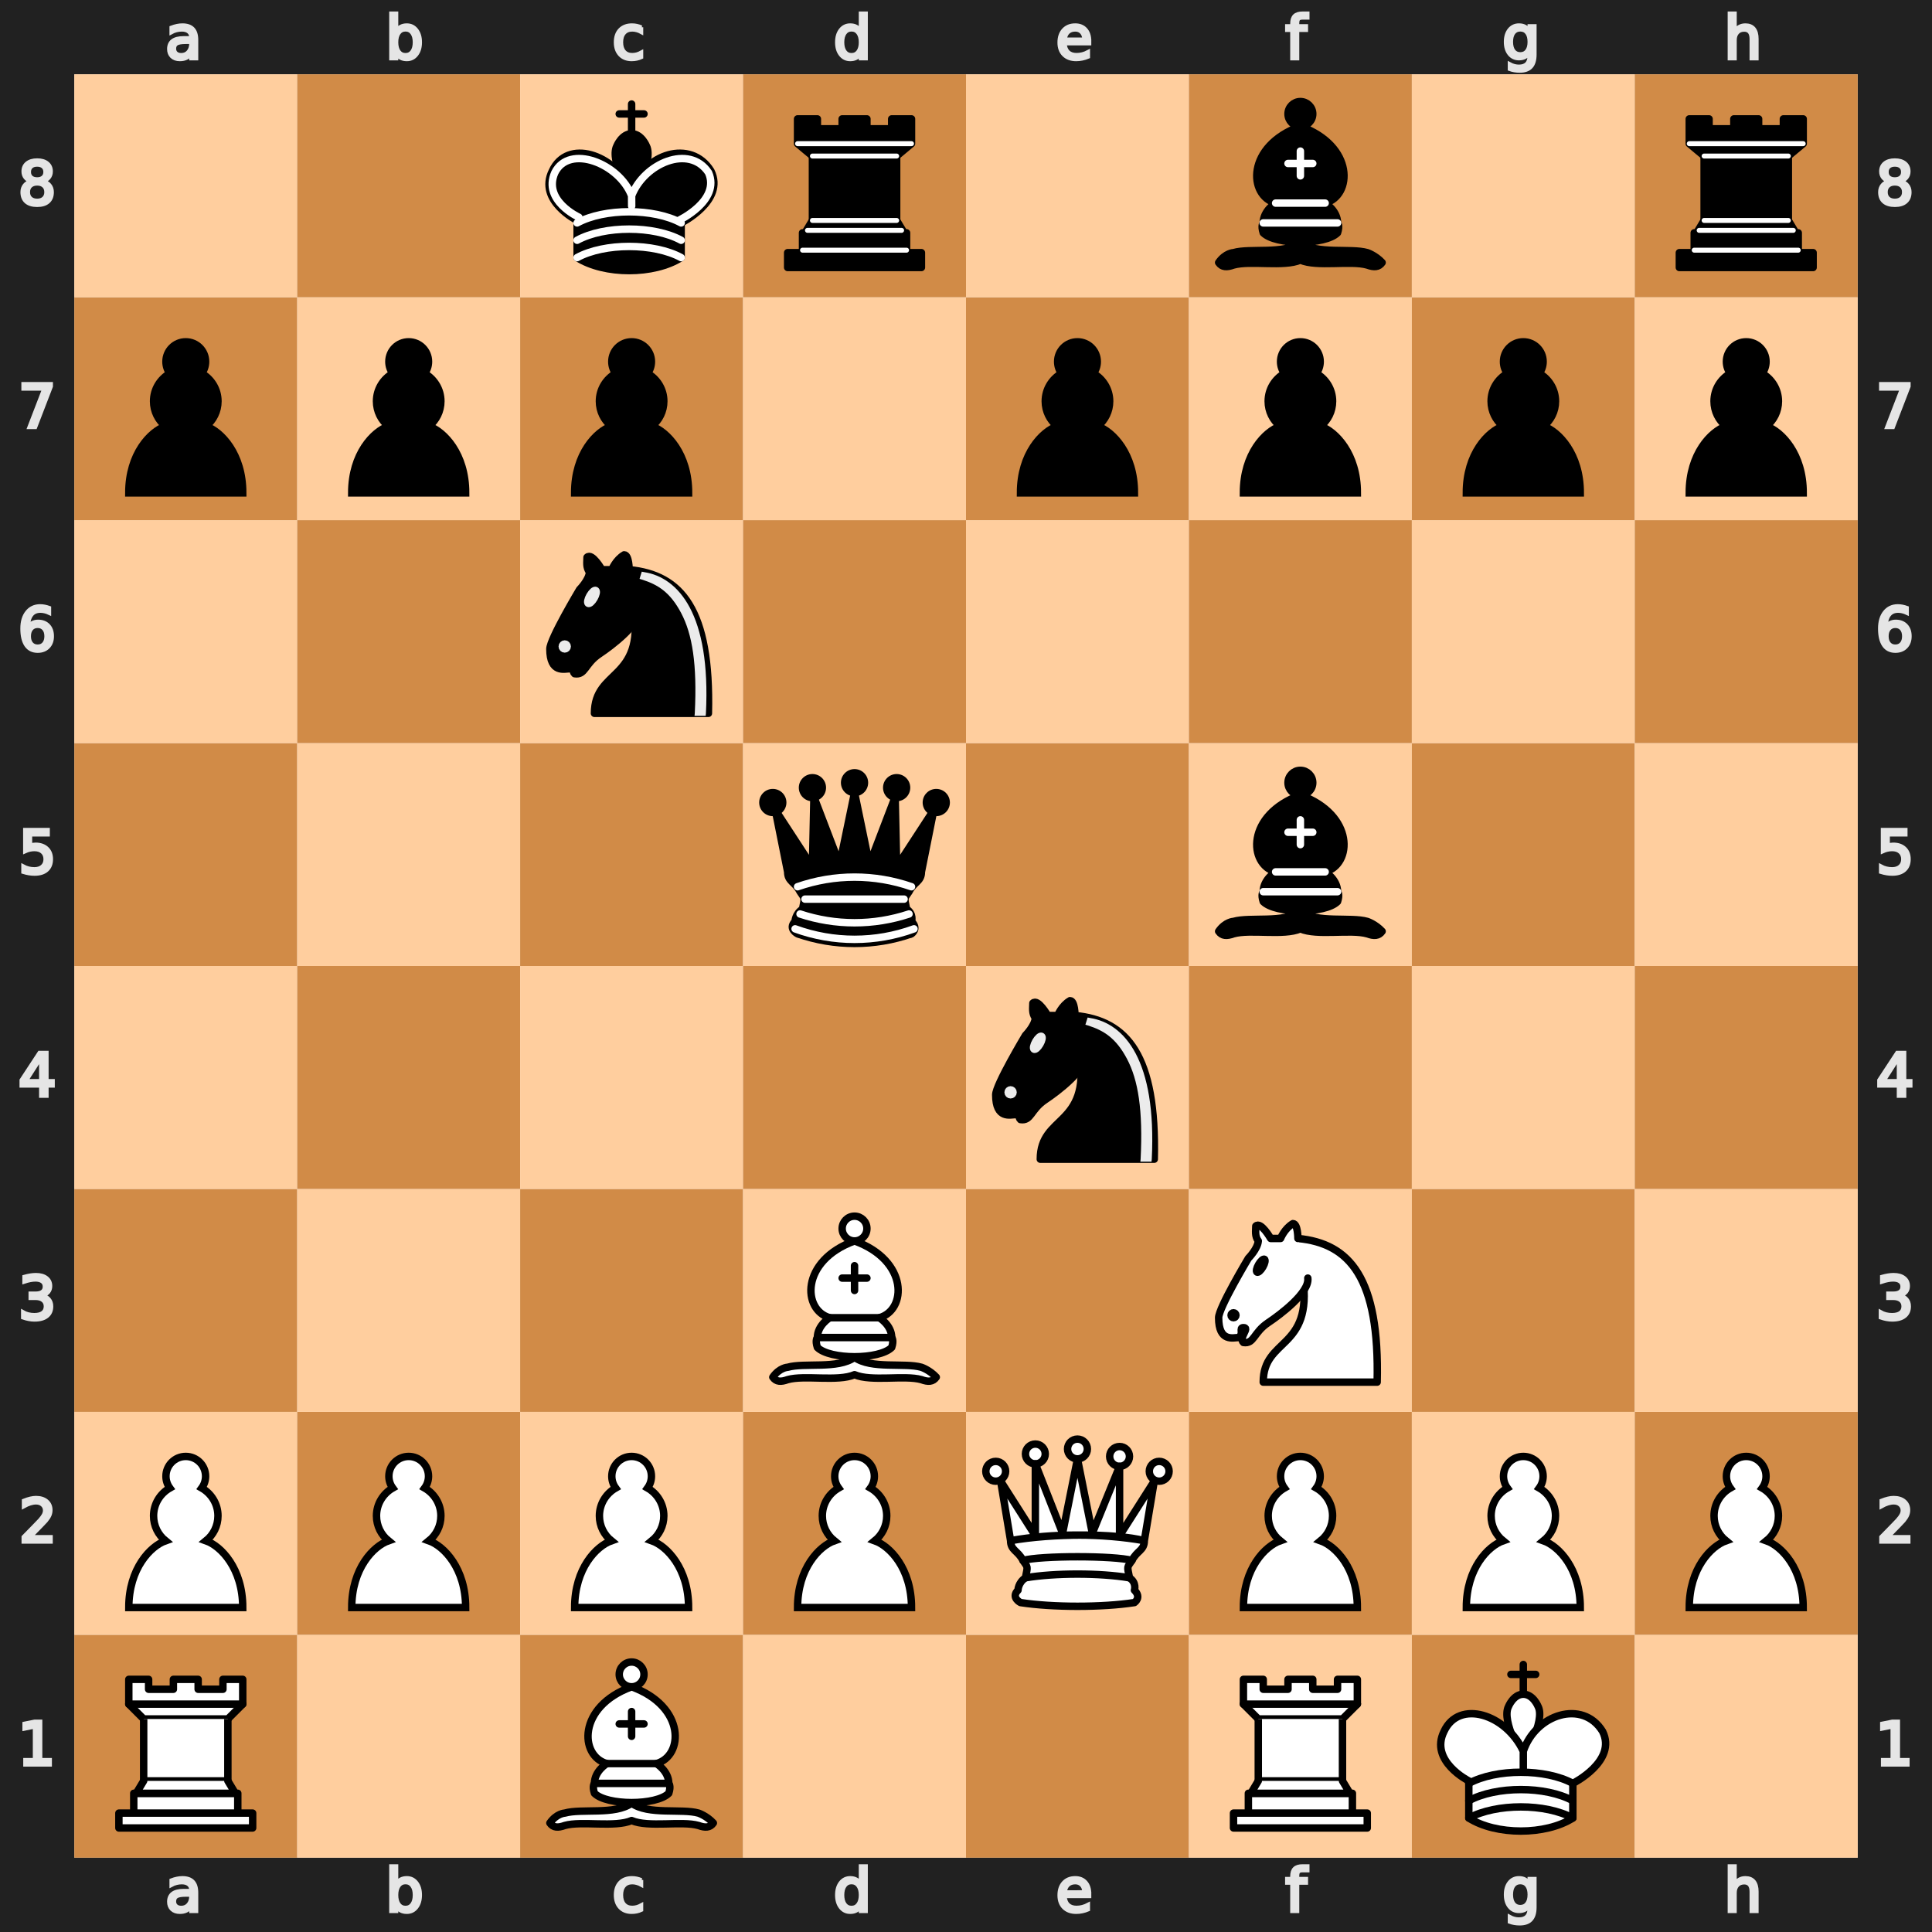
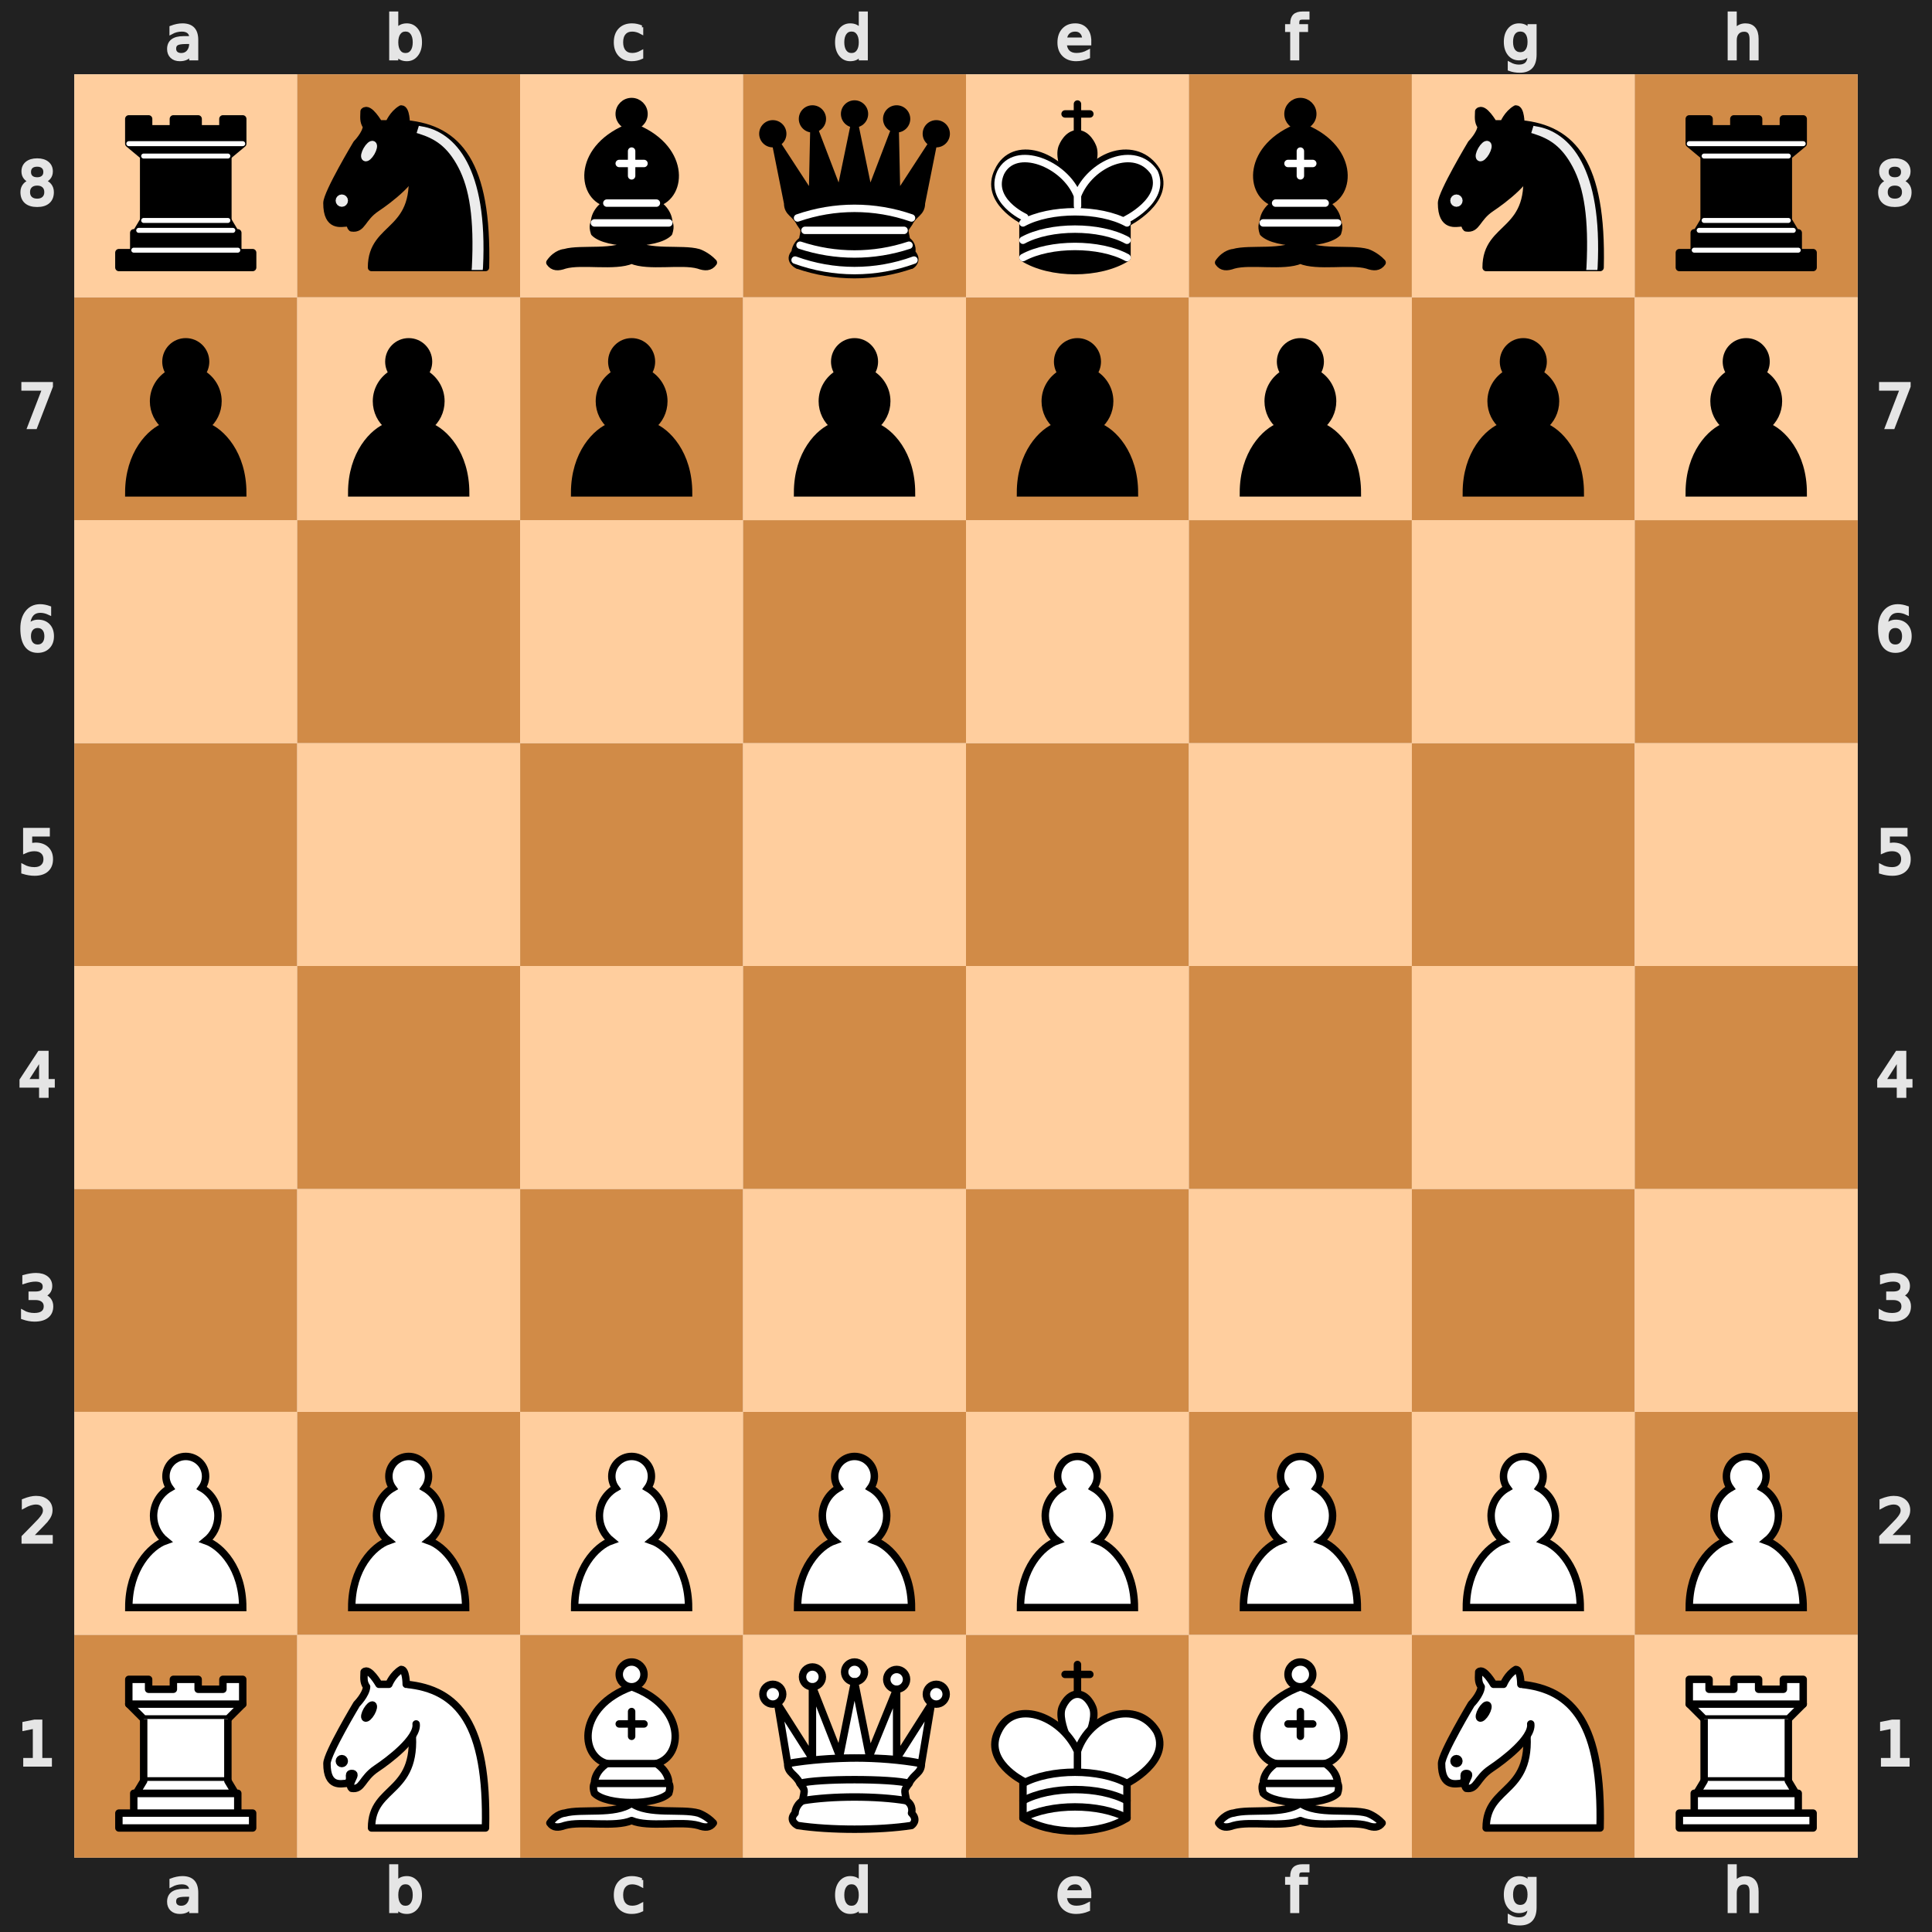
<svg xmlns="http://www.w3.org/2000/svg" xmlns:xlink="http://www.w3.org/1999/xlink" viewBox="0 0 390 390" width="600" height="600">
  <defs>
    <g id="white-pawn" class="white pawn">
      <path d="M22.5 9c-2.21 0-4 1.79-4 4 0 .89.29 1.71.78 2.38C17.33 16.5 16 18.59 16 21c0 2.03.94 3.84 2.41 5.03-3 1.06-7.41 5.55-7.41 13.47h23c0-7.92-4.41-12.41-7.41-13.47 1.47-1.19 2.41-3 2.41-5.03 0-2.41-1.33-4.5-3.28-5.62.49-.67.78-1.49.78-2.38 0-2.21-1.79-4-4-4z" fill="#fff" stroke="#000" stroke-width="1.5" stroke-linecap="round" />
    </g>
    <g id="white-knight" class="white knight" fill="none" fill-rule="evenodd" stroke="#000" stroke-width="1.5" stroke-linecap="round" stroke-linejoin="round">
      <path d="M 22,10 C 32.5,11 38.5,18 38,39 L 15,39 C 15,30 25,32.5 23,18" style="fill:#ffffff; stroke:#000000;" />
      <path d="M 24,18 C 24.38,20.91 18.45,25.37 16,27 C 13,29 13.18,31.34 11,31 C 9.958,30.06 12.41,27.96 11,28 C 10,28 11.19,29.23 10,30 C 9,30 5.997,31 6,26 C 6,24 12,14 12,14 C 12,14 13.89,12.1 14,10.5 C 13.27,9.506 13.5,8.5 13.5,7.5 C 14.5,6.5 16.5,10 16.5,10 L 18.5,10 C 18.5,10 19.28,8.008 21,7 C 22,7 22,10 22,10" style="fill:#ffffff; stroke:#000000;" />
      <path d="M 9.5 25.5 A 0.5 0.5 0 1 1 8.5,25.5 A 0.5 0.5 0 1 1 9.5 25.5 z" style="fill:#000000; stroke:#000000;" />
      <path d="M 15 15.5 A 0.5 1.5 0 1 1 14,15.5 A 0.5 1.5 0 1 1 15 15.5 z" transform="matrix(0.866,0.5,-0.5,0.866,9.693,-5.173)" style="fill:#000000; stroke:#000000;" />
    </g>
    <g id="white-bishop" class="white bishop" fill="none" fill-rule="evenodd" stroke="#000" stroke-width="1.5" stroke-linecap="round" stroke-linejoin="round">
      <g fill="#fff" stroke-linecap="butt">
        <path d="M9 36c3.39-.97 10.11.43 13.5-2 3.39 2.43 10.11 1.03 13.5 2 0 0 1.65.54 3 2-.68.97-1.65.99-3 .5-3.39-.97-10.11.46-13.5-1-3.39 1.46-10.11.03-13.5 1-1.354.49-2.323.47-3-.5 1.354-1.94 3-2 3-2zM15 32c2.5 2.5 12.5 2.5 15 0 .5-1.5 0-2 0-2 0-2.5-2.5-4-2.5-4 5.5-1.5 6-11.5-5-15.5-11 4-10.5 14-5 15.5 0 0-2.5 1.5-2.5 4 0 0-.5.5 0 2zM25 8a2.5 2.5 0 1 1-5 0 2.5 2.5 0 1 1 5 0z" />
      </g>
      <path d="M17.5 26h10M15 30h15m-7.5-14.5v5M20 18h5" stroke-linejoin="miter" />
    </g>
    <g id="white-rook" class="white rook" fill="#fff" fill-rule="evenodd" stroke="#000" stroke-width="1.5" stroke-linecap="round" stroke-linejoin="round">
      <path d="M9 39h27v-3H9v3zM12 36v-4h21v4H12zM11 14V9h4v2h5V9h5v2h5V9h4v5" stroke-linecap="butt" />
      <path d="M34 14l-3 3H14l-3-3" />
      <path d="M31 17v12.5H14V17" stroke-linecap="butt" stroke-linejoin="miter" />
      <path d="M31 29.5l1.5 2.5h-20l1.5-2.5" />
      <path d="M11 14h23" fill="none" stroke-linejoin="miter" />
    </g>
    <g id="white-queen" class="white queen" fill="#fff" fill-rule="evenodd" stroke="#000" stroke-width="1.5" stroke-linecap="round" stroke-linejoin="round">
      <path d="M8 12a2 2 0 1 1-4 0 2 2 0 1 1 4 0zM24.5 7.5a2 2 0 1 1-4 0 2 2 0 1 1 4 0zM41 12a2 2 0 1 1-4 0 2 2 0 1 1 4 0zM16 8.5a2 2 0 1 1-4 0 2 2 0 1 1 4 0zM33 9a2 2 0 1 1-4 0 2 2 0 1 1 4 0z" />
      <path d="M9 26c8.5-1.5 21-1.5 27 0l2-12-7 11V11l-5.5 13.5-3-15-3 15-5.5-14V25L7 14l2 12zM9 26c0 2 1.5 2 2.5 4 1 1.5 1 1 .5 3.5-1.5 1-1.5 2.5-1.5 2.5-1.5 1.5.5 2.5.5 2.5 6.5 1 16.5 1 23 0 0 0 1.5-1 0-2.5 0 0 .5-1.5-1-2.5-.5-2.5-.5-2 .5-3.5 1-2 2.5-2 2.5-4-8.5-1.5-18.5-1.5-27 0z" stroke-linecap="butt" />
      <path d="M11.5 30c3.5-1 18.5-1 22 0M12 33.5c6-1 15-1 21 0" fill="none" />
    </g>
    <g id="white-king" class="white king" fill="none" fill-rule="evenodd" stroke="#000" stroke-width="1.5" stroke-linecap="round" stroke-linejoin="round">
      <path d="M22.5 11.63V6M20 8h5" stroke-linejoin="miter" />
      <path d="M22.5 25s4.5-7.5 3-10.5c0 0-1-2.5-3-2.5s-3 2.5-3 2.5c-1.5 3 3 10.5 3 10.5" fill="#fff" stroke-linecap="butt" stroke-linejoin="miter" />
      <path d="M11.5 37c5.5 3.5 15.5 3.5 21 0v-7s9-4.5 6-10.5c-4-6.5-13.5-3.5-16 4V27v-3.5c-3.5-7.5-13-10.5-16-4-3 6 5 10 5 10V37z" fill="#fff" />
      <path d="M11.5 30c5.5-3 15.5-3 21 0m-21 3.5c5.5-3 15.5-3 21 0m-21 3.5c5.5-3 15.5-3 21 0" />
    </g>
    <g id="black-pawn" class="black pawn">
      <path d="M22.5 9c-2.21 0-4 1.79-4 4 0 .89.29 1.71.78 2.38C17.33 16.5 16 18.59 16 21c0 2.03.94 3.84 2.41 5.03-3 1.06-7.41 5.55-7.41 13.47h23c0-7.92-4.41-12.41-7.41-13.47 1.47-1.19 2.41-3 2.41-5.03 0-2.41-1.33-4.5-3.28-5.62.49-.67.78-1.49.78-2.38 0-2.21-1.79-4-4-4z" fill="#000" stroke="#000" stroke-width="1.5" stroke-linecap="round" />
    </g>
    <g id="black-knight" class="black knight" fill="none" fill-rule="evenodd" stroke="#000" stroke-width="1.5" stroke-linecap="round" stroke-linejoin="round">
      <path d="M 22,10 C 32.5,11 38.5,18 38,39 L 15,39 C 15,30 25,32.5 23,18" style="fill:#000000; stroke:#000000;" />
      <path d="M 24,18 C 24.38,20.91 18.45,25.37 16,27 C 13,29 13.18,31.34 11,31 C 9.958,30.06 12.41,27.96 11,28 C 10,28 11.19,29.23 10,30 C 9,30 5.997,31 6,26 C 6,24 12,14 12,14 C 12,14 13.89,12.1 14,10.5 C 13.27,9.506 13.5,8.5 13.5,7.5 C 14.5,6.5 16.5,10 16.5,10 L 18.5,10 C 18.5,10 19.28,8.008 21,7 C 22,7 22,10 22,10" style="fill:#000000; stroke:#000000;" />
      <path d="M 9.5 25.5 A 0.5 0.5 0 1 1 8.5,25.5 A 0.5 0.5 0 1 1 9.5 25.5 z" style="fill:#ececec; stroke:#ececec;" />
      <path d="M 15 15.5 A 0.5 1.5 0 1 1 14,15.5 A 0.5 1.5 0 1 1 15 15.5 z" transform="matrix(0.866,0.5,-0.5,0.866,9.693,-5.173)" style="fill:#ececec; stroke:#ececec;" />
      <path d="M 24.55,10.4 L 24.1,11.85 L 24.6,12 C 27.75,13 30.25,14.49 32.5,18.75 C 34.75,23.01 35.75,29.06 35.25,39 L 35.2,39.5 L 37.45,39.5 L 37.5,39 C 38,28.94 36.62,22.15 34.25,17.66 C 31.88,13.17 28.46,11.02 25.06,10.5 L 24.55,10.4 z " style="fill:#ececec; stroke:none;" />
    </g>
    <g id="black-bishop" class="black bishop" fill="none" fill-rule="evenodd" stroke="#000" stroke-width="1.5" stroke-linecap="round" stroke-linejoin="round">
      <path d="M9 36c3.39-.97 10.11.43 13.5-2 3.39 2.43 10.11 1.03 13.5 2 0 0 1.65.54 3 2-.68.97-1.65.99-3 .5-3.39-.97-10.11.46-13.5-1-3.39 1.46-10.11.03-13.5 1-1.354.49-2.323.47-3-.5 1.354-1.94 3-2 3-2zm6-4c2.5 2.5 12.5 2.5 15 0 .5-1.5 0-2 0-2 0-2.5-2.5-4-2.5-4 5.5-1.5 6-11.5-5-15.5-11 4-10.5 14-5 15.5 0 0-2.5 1.5-2.5 4 0 0-.5.5 0 2zM25 8a2.5 2.5 0 1 1-5 0 2.5 2.5 0 1 1 5 0z" fill="#000" stroke-linecap="butt" />
      <path d="M17.5 26h10M15 30h15m-7.5-14.5v5M20 18h5" stroke="#fff" stroke-linejoin="miter" />
    </g>
    <g id="black-rook" class="black rook" fill="#000" fill-rule="evenodd" stroke="#000" stroke-width="1.5" stroke-linecap="round" stroke-linejoin="round">
      <path d="M9 39h27v-3H9v3zM12.5 32l1.5-2.5h17l1.5 2.5h-20zM12 36v-4h21v4H12z" stroke-linecap="butt" />
      <path d="M14 29.5v-13h17v13H14z" stroke-linecap="butt" stroke-linejoin="miter" />
      <path d="M14 16.5L11 14h23l-3 2.5H14zM11 14V9h4v2h5V9h5v2h5V9h4v5H11z" stroke-linecap="butt" />
      <path d="M12 35.5h21M13 31.5h19M14 29.5h17M14 16.5h17M11 14h23" fill="none" stroke="#fff" stroke-width="1" stroke-linejoin="miter" />
    </g>
    <g id="black-queen" class="black queen" fill="#000" fill-rule="evenodd" stroke="#000" stroke-width="1.5" stroke-linecap="round" stroke-linejoin="round">
      <g fill="#000" stroke="none">
        <circle cx="6" cy="12" r="2.75" />
        <circle cx="14" cy="9" r="2.75" />
        <circle cx="22.5" cy="8" r="2.75" />
        <circle cx="31" cy="9" r="2.75" />
        <circle cx="39" cy="12" r="2.75" />
      </g>
      <path d="M9 26c8.5-1.5 21-1.5 27 0l2.5-12.5L31 25l-.3-14.1-5.2 13.6-3-14.5-3 14.5-5.2-13.6L14 25 6.5 13.5 9 26zM9 26c0 2 1.5 2 2.5 4 1 1.5 1 1 .5 3.5-1.5 1-1.5 2.5-1.5 2.5-1.5 1.5.5 2.5.5 2.5 6.5 1 16.5 1 23 0 0 0 1.5-1 0-2.5 0 0 .5-1.5-1-2.5-.5-2.5-.5-2 .5-3.5 1-2 2.5-2 2.5-4-8.5-1.5-18.5-1.5-27 0z" stroke-linecap="butt" />
      <path d="M11 38.5a35 35 1 0 0 23 0" fill="none" stroke-linecap="butt" />
      <path d="M11 29a35 35 1 0 1 23 0M12.5 31.5h20M11.5 34.5a35 35 1 0 0 22 0M10.5 37.5a35 35 1 0 0 24 0" fill="none" stroke="#fff" />
    </g>
    <g id="black-king" class="black king" fill="none" fill-rule="evenodd" stroke="#000" stroke-width="1.5" stroke-linecap="round" stroke-linejoin="round">
      <path d="M22.5 11.63V6" stroke-linejoin="miter" />
      <path d="M22.5 25s4.5-7.5 3-10.5c0 0-1-2.5-3-2.5s-3 2.5-3 2.5c-1.5 3 3 10.5 3 10.5" fill="#000" stroke-linecap="butt" stroke-linejoin="miter" />
      <path d="M11.5 37c5.5 3.5 15.5 3.5 21 0v-7s9-4.5 6-10.5c-4-6.5-13.5-3.5-16 4V27v-3.5c-3.5-7.5-13-10.5-16-4-3 6 5 10 5 10V37z" fill="#000" />
      <path d="M20 8h5" stroke-linejoin="miter" />
      <path d="M32 29.5s8.5-4 6.03-9.65C34.15 14 25 18 22.5 24.5l.01 2.1-.01-2.1C20 18 9.906 14 6.997 19.85c-2.497 5.65 4.853 9 4.853 9M11.5 30c5.5-3 15.5-3 21 0m-21 3.5c5.5-3 15.5-3 21 0m-21 3.5c5.5-3 15.5-3 21 0" stroke="#fff" />
    </g>
  </defs>
  <rect x="7.5" y="7.5" width="375" height="375" fill="none" stroke="#212121" stroke-width="15" />
  <g transform="translate(20, 1) scale(0.75, 0.75)" fill="#e5e5e5" stroke="#e5e5e5">
    <path d="M23.328 10.016q-1.742 0-2.414.398-.672.398-.672 1.36 0 .765.5 1.218.508.445 1.375.445 1.196 0 1.914-.843.727-.852.727-2.258v-.32zm2.867-.594v4.992h-1.437v-1.328q-.492.797-1.227 1.18-.734.375-1.797.375-1.343 0-2.14-.75-.79-.758-.79-2.024 0-1.476.985-2.226.992-.75 2.953-.75h2.016V8.75q0-.992-.656-1.531-.649-.547-1.829-.547-.75 0-1.46.18-.711.18-1.368.539V6.062q.79-.304 1.532-.453.742-.156 1.445-.156 1.898 0 2.836.984.937.985.937 2.985z" />
  </g>
  <g transform="translate(20, 375) scale(0.75, 0.75)" fill="#e5e5e5" stroke="#e5e5e5">
    <path d="M23.328 10.016q-1.742 0-2.414.398-.672.398-.672 1.36 0 .765.5 1.218.508.445 1.375.445 1.196 0 1.914-.843.727-.852.727-2.258v-.32zm2.867-.594v4.992h-1.437v-1.328q-.492.797-1.227 1.18-.734.375-1.797.375-1.343 0-2.14-.75-.79-.758-.79-2.024 0-1.476.985-2.226.992-.75 2.953-.75h2.016V8.75q0-.992-.656-1.531-.649-.547-1.829-.547-.75 0-1.46.18-.711.18-1.368.539V6.062q.79-.304 1.532-.453.742-.156 1.445-.156 1.898 0 2.836.984.937.985.937 2.985z" />
  </g>
  <g transform="translate(65, 1) scale(0.75, 0.75)" fill="#e5e5e5" stroke="#e5e5e5">
    <path d="M24.922 10.047q0-1.586-.656-2.485-.649-.906-1.79-.906-1.14 0-1.796.906-.649.899-.649 2.485 0 1.586.649 2.492.656.898 1.797.898 1.14 0 1.789-.898.656-.906.656-2.492zm-4.89-3.055q.452-.781 1.14-1.156.695-.383 1.656-.383 1.594 0 2.586 1.266 1 1.265 1 3.328 0 2.062-1 3.328-.992 1.266-2.586 1.266-.96 0-1.656-.375-.688-.383-1.14-1.164v1.312h-1.446V2.258h1.445z" />
  </g>
  <g transform="translate(65, 375) scale(0.75, 0.75)" fill="#e5e5e5" stroke="#e5e5e5">
    <path d="M24.922 10.047q0-1.586-.656-2.485-.649-.906-1.79-.906-1.14 0-1.796.906-.649.899-.649 2.485 0 1.586.649 2.492.656.898 1.797.898 1.14 0 1.789-.898.656-.906.656-2.492zm-4.89-3.055q.452-.781 1.14-1.156.695-.383 1.656-.383 1.594 0 2.586 1.266 1 1.265 1 3.328 0 2.062-1 3.328-.992 1.266-2.586 1.266-.96 0-1.656-.375-.688-.383-1.14-1.164v1.312h-1.446V2.258h1.445z" />
  </g>
  <g transform="translate(110, 1) scale(0.75, 0.75)" fill="#e5e5e5" stroke="#e5e5e5">
    <path d="M25.96 6v1.344q-.608-.336-1.226-.5-.609-.172-1.234-.172-1.398 0-2.172.89-.773.883-.773 2.485 0 1.601.773 2.492.774.883 2.172.883.625 0 1.234-.164.618-.172 1.227-.508v1.328q-.602.281-1.25.422-.64.14-1.367.14-1.977 0-3.14-1.242-1.165-1.242-1.165-3.351 0-2.14 1.172-3.367 1.18-1.227 3.227-1.227.664 0 1.296.14.633.134 1.227.407z" />
  </g>
  <g transform="translate(110, 375) scale(0.75, 0.75)" fill="#e5e5e5" stroke="#e5e5e5">
    <path d="M25.96 6v1.344q-.608-.336-1.226-.5-.609-.172-1.234-.172-1.398 0-2.172.89-.773.883-.773 2.485 0 1.601.773 2.492.774.883 2.172.883.625 0 1.234-.164.618-.172 1.227-.508v1.328q-.602.281-1.25.422-.64.14-1.367.14-1.977 0-3.14-1.242-1.165-1.242-1.165-3.351 0-2.14 1.172-3.367 1.18-1.227 3.227-1.227.664 0 1.296.14.633.134 1.227.407z" />
  </g>
  <g transform="translate(155, 1) scale(0.75, 0.75)" fill="#e5e5e5" stroke="#e5e5e5">
    <path d="M24.973 6.992V2.258h1.437v12.156h-1.437v-1.312q-.453.78-1.149 1.164-.687.375-1.656.375-1.586 0-2.586-1.266-.992-1.266-.992-3.328 0-2.063.992-3.328 1-1.266 2.586-1.266.969 0 1.656.383.696.375 1.149 1.156zm-4.899 3.055q0 1.586.649 2.492.656.898 1.797.898 1.14 0 1.796-.898.657-.906.657-2.492 0-1.586-.657-2.485-.656-.906-1.796-.906-1.141 0-1.797.906-.649.899-.649 2.485z" />
  </g>
  <g transform="translate(155, 375) scale(0.75, 0.75)" fill="#e5e5e5" stroke="#e5e5e5">
    <path d="M24.973 6.992V2.258h1.437v12.156h-1.437v-1.312q-.453.78-1.149 1.164-.687.375-1.656.375-1.586 0-2.586-1.266-.992-1.266-.992-3.328 0-2.063.992-3.328 1-1.266 2.586-1.266.969 0 1.656.383.696.375 1.149 1.156zm-4.899 3.055q0 1.586.649 2.492.656.898 1.797.898 1.14 0 1.796-.898.657-.906.657-2.492 0-1.586-.657-2.485-.656-.906-1.796-.906-1.141 0-1.797.906-.649.899-.649 2.485z" />
  </g>
  <g transform="translate(200, 1) scale(0.75, 0.75)" fill="#e5e5e5" stroke="#e5e5e5">
    <path d="M26.555 9.68v.703h-6.61q.094 1.484.89 2.265.806.774 2.235.774.828 0 1.602-.203.781-.203 1.547-.61v1.36q-.774.328-1.586.5-.813.172-1.649.172-2.093 0-3.32-1.22-1.219-1.218-1.219-3.296 0-2.148 1.157-3.406 1.164-1.266 3.132-1.266 1.766 0 2.79 1.14 1.03 1.134 1.03 3.087zm-1.438-.422q-.015-1.18-.664-1.883-.64-.703-1.703-.703-1.203 0-1.93.68-.718.68-.828 1.914z" />
  </g>
  <g transform="translate(200, 375) scale(0.75, 0.75)" fill="#e5e5e5" stroke="#e5e5e5">
    <path d="M26.555 9.68v.703h-6.61q.094 1.484.89 2.265.806.774 2.235.774.828 0 1.602-.203.781-.203 1.547-.61v1.36q-.774.328-1.586.5-.813.172-1.649.172-2.093 0-3.32-1.22-1.219-1.218-1.219-3.296 0-2.148 1.157-3.406 1.164-1.266 3.132-1.266 1.766 0 2.79 1.14 1.03 1.134 1.03 3.087zm-1.438-.422q-.015-1.18-.664-1.883-.64-.703-1.703-.703-1.203 0-1.93.68-.718.68-.828 1.914z" />
  </g>
  <g transform="translate(245, 1) scale(0.75, 0.75)" fill="#e5e5e5" stroke="#e5e5e5">
    <path d="M25.285 2.258v1.195H23.91q-.773 0-1.078.313-.297.312-.297 1.125v.773h2.367v1.117h-2.367v7.633H21.09V6.781h-1.375V5.664h1.375v-.61q0-1.46.68-2.124.68-.672 2.156-.672z" />
  </g>
  <g transform="translate(245, 375) scale(0.75, 0.75)" fill="#e5e5e5" stroke="#e5e5e5">
    <path d="M25.285 2.258v1.195H23.91q-.773 0-1.078.313-.297.312-.297 1.125v.773h2.367v1.117h-2.367v7.633H21.09V6.781h-1.375V5.664h1.375v-.61q0-1.46.68-2.124.68-.672 2.156-.672z" />
  </g>
  <g transform="translate(290, 1) scale(0.75, 0.75)" fill="#e5e5e5" stroke="#e5e5e5">
    <path d="M24.973 9.937q0-1.562-.649-2.421-.64-.86-1.804-.86-1.157 0-1.805.86-.64.859-.64 2.421 0 1.555.64 2.415.648.859 1.805.859 1.164 0 1.804-.86.649-.859.649-2.414zm1.437 3.391q0 2.234-.992 3.32-.992 1.094-3.04 1.094-.757 0-1.429-.117-.672-.11-1.304-.344v-1.398q.632.344 1.25.508.617.164 1.257.164 1.414 0 2.118-.743.703-.734.703-2.226v-.711q-.446.773-1.141 1.156-.695.383-1.664.383-1.61 0-2.594-1.227-.984-1.226-.984-3.25 0-2.03.984-3.257.985-1.227 2.594-1.227.969 0 1.664.383t1.14 1.156V5.664h1.438z" />
  </g>
  <g transform="translate(290, 375) scale(0.75, 0.75)" fill="#e5e5e5" stroke="#e5e5e5">
    <path d="M24.973 9.937q0-1.562-.649-2.421-.64-.86-1.804-.86-1.157 0-1.805.86-.64.859-.64 2.421 0 1.555.64 2.415.648.859 1.805.859 1.164 0 1.804-.86.649-.859.649-2.414zm1.437 3.391q0 2.234-.992 3.32-.992 1.094-3.04 1.094-.757 0-1.429-.117-.672-.11-1.304-.344v-1.398q.632.344 1.25.508.617.164 1.257.164 1.414 0 2.118-.743.703-.734.703-2.226v-.711q-.446.773-1.141 1.156-.695.383-1.664.383-1.61 0-2.594-1.227-.984-1.226-.984-3.25 0-2.03.984-3.257.985-1.227 2.594-1.227.969 0 1.664.383t1.14 1.156V5.664h1.438z" />
  </g>
  <g transform="translate(335, 1) scale(0.75, 0.75)" fill="#e5e5e5" stroke="#e5e5e5">
    <path d="M26.164 9.133v5.281h-1.437V9.18q0-1.243-.485-1.86-.484-.617-1.453-.617-1.164 0-1.836.742-.672.742-.672 2.024v4.945h-1.445V2.258h1.445v4.765q.516-.789 1.211-1.18.703-.39 1.617-.39 1.508 0 2.282.938.773.93.773 2.742z" />
  </g>
  <g transform="translate(335, 375) scale(0.75, 0.75)" fill="#e5e5e5" stroke="#e5e5e5">
    <path d="M26.164 9.133v5.281h-1.437V9.18q0-1.243-.485-1.86-.484-.617-1.453-.617-1.164 0-1.836.742-.672.742-.672 2.024v4.945h-1.445V2.258h1.445v4.765q.516-.789 1.211-1.18.703-.39 1.617-.39 1.508 0 2.282.938.773.93.773 2.742z" />
  </g>
  <g transform="translate(0, 335) scale(0.75, 0.75)" fill="#e5e5e5" stroke="#e5e5e5">
    <path d="M6.754 26.996h2.578v-8.898l-2.805.562v-1.437l2.79-.563h1.578v10.336h2.578v1.328h-6.72z" />
  </g>
  <g transform="translate(375, 335) scale(0.75, 0.75)" fill="#e5e5e5" stroke="#e5e5e5">
    <path d="M6.754 26.996h2.578v-8.898l-2.805.562v-1.437l2.79-.563h1.578v10.336h2.578v1.328h-6.72z" />
  </g>
  <g transform="translate(0, 290) scale(0.75, 0.75)" fill="#e5e5e5" stroke="#e5e5e5">
    <path d="M8.195 26.996h5.508v1.328H6.297v-1.328q.898-.93 2.445-2.492 1.555-1.57 1.953-2.024.758-.851 1.055-1.437.305-.594.305-1.164 0-.93-.657-1.516-.648-.586-1.695-.586-.742 0-1.57.258-.82.258-1.758.781v-1.593q.953-.383 1.781-.578.828-.196 1.516-.196 1.812 0 2.89.906 1.079.907 1.079 2.422 0 .72-.274 1.368-.265.64-.976 1.515-.196.227-1.243 1.313-1.046 1.078-2.953 3.023z" />
  </g>
  <g transform="translate(375, 290) scale(0.75, 0.75)" fill="#e5e5e5" stroke="#e5e5e5">
    <path d="M8.195 26.996h5.508v1.328H6.297v-1.328q.898-.93 2.445-2.492 1.555-1.57 1.953-2.024.758-.851 1.055-1.437.305-.594.305-1.164 0-.93-.657-1.516-.648-.586-1.695-.586-.742 0-1.57.258-.82.258-1.758.781v-1.593q.953-.383 1.781-.578.828-.196 1.516-.196 1.812 0 2.89.906 1.079.907 1.079 2.422 0 .72-.274 1.368-.265.64-.976 1.515-.196.227-1.243 1.313-1.046 1.078-2.953 3.023z" />
  </g>
  <g transform="translate(0, 245) scale(0.75, 0.75)" fill="#e5e5e5" stroke="#e5e5e5">
    <path d="M11.434 22.035q1.132.242 1.765 1.008.64.766.64 1.89 0 1.727-1.187 2.672-1.187.946-3.375.946-.734 0-1.515-.149-.774-.14-1.602-.43V26.45q.656.383 1.438.578.78.196 1.632.196 1.485 0 2.258-.586.782-.586.782-1.703 0-1.032-.727-1.61-.719-.586-2.008-.586h-1.36v-1.297h1.423q1.164 0 1.78-.46.618-.47.618-1.344 0-.899-.64-1.375-.633-.485-1.82-.485-.65 0-1.391.141-.743.14-1.633.437V16.95q.898-.25 1.68-.375.788-.125 1.484-.125 1.797 0 2.844.82 1.046.813 1.046 2.204 0 .968-.554 1.64-.555.664-1.578.922z" />
  </g>
  <g transform="translate(375, 245) scale(0.75, 0.75)" fill="#e5e5e5" stroke="#e5e5e5">
    <path d="M11.434 22.035q1.132.242 1.765 1.008.64.766.64 1.89 0 1.727-1.187 2.672-1.187.946-3.375.946-.734 0-1.515-.149-.774-.14-1.602-.43V26.45q.656.383 1.438.578.78.196 1.632.196 1.485 0 2.258-.586.782-.586.782-1.703 0-1.032-.727-1.61-.719-.586-2.008-.586h-1.36v-1.297h1.423q1.164 0 1.78-.46.618-.47.618-1.344 0-.899-.64-1.375-.633-.485-1.82-.485-.65 0-1.391.141-.743.14-1.633.437V16.95q.898-.25 1.68-.375.788-.125 1.484-.125 1.797 0 2.844.82 1.046.813 1.046 2.204 0 .968-.554 1.64-.555.664-1.578.922z" />
  </g>
  <g transform="translate(0, 200) scale(0.75, 0.75)" fill="#e5e5e5" stroke="#e5e5e5">
    <path d="M11.016 18.035L7.03 24.262h3.985zm-.414-1.375h1.984v7.602h1.664v1.312h-1.664v2.75h-1.57v-2.75H5.75v-1.523z" />
  </g>
  <g transform="translate(375, 200) scale(0.75, 0.75)" fill="#e5e5e5" stroke="#e5e5e5">
    <path d="M11.016 18.035L7.03 24.262h3.985zm-.414-1.375h1.984v7.602h1.664v1.312h-1.664v2.75h-1.57v-2.75H5.75v-1.523z" />
  </g>
  <g transform="translate(0, 155) scale(0.75, 0.75)" fill="#e5e5e5" stroke="#e5e5e5">
    <path d="M6.719 16.66h6.195v1.328h-4.75v2.86q.344-.118.688-.172.343-.063.687-.063 1.953 0 3.094 1.07 1.14 1.07 1.14 2.899 0 1.883-1.171 2.93-1.172 1.039-3.305 1.039-.735 0-1.5-.125-.758-.125-1.57-.375v-1.586q.703.383 1.453.57.75.188 1.586.188 1.351 0 2.14-.711.79-.711.79-1.93 0-1.219-.79-1.93-.789-.71-2.14-.71-.633 0-1.266.14-.625.14-1.281.438z" />
  </g>
  <g transform="translate(375, 155) scale(0.75, 0.75)" fill="#e5e5e5" stroke="#e5e5e5">
    <path d="M6.719 16.66h6.195v1.328h-4.75v2.86q.344-.118.688-.172.343-.063.687-.063 1.953 0 3.094 1.07 1.14 1.07 1.14 2.899 0 1.883-1.171 2.93-1.172 1.039-3.305 1.039-.735 0-1.5-.125-.758-.125-1.57-.375v-1.586q.703.383 1.453.57.75.188 1.586.188 1.351 0 2.14-.711.79-.711.79-1.93 0-1.219-.79-1.93-.789-.71-2.14-.71-.633 0-1.266.14-.625.14-1.281.438z" />
  </g>
  <g transform="translate(0, 110) scale(0.75, 0.75)" fill="#e5e5e5" stroke="#e5e5e5">
    <path d="M10.137 21.863q-1.063 0-1.688.727-.617.726-.617 1.992 0 1.258.617 1.992.625.727 1.688.727 1.062 0 1.68-.727.624-.734.624-1.992 0-1.266-.625-1.992-.617-.727-1.68-.727zm3.133-4.945v1.437q-.594-.28-1.204-.43-.601-.148-1.195-.148-1.562 0-2.39 1.055-.82 1.055-.938 3.188.46-.68 1.156-1.04.696-.367 1.531-.367 1.758 0 2.774 1.07 1.023 1.063 1.023 2.899 0 1.797-1.062 2.883-1.063 1.086-2.828 1.086-2.024 0-3.094-1.547-1.07-1.555-1.07-4.5 0-2.766 1.312-4.406 1.313-1.649 3.524-1.649.593 0 1.195.117.61.118 1.266.352z" />
  </g>
  <g transform="translate(375, 110) scale(0.75, 0.75)" fill="#e5e5e5" stroke="#e5e5e5">
    <path d="M10.137 21.863q-1.063 0-1.688.727-.617.726-.617 1.992 0 1.258.617 1.992.625.727 1.688.727 1.062 0 1.68-.727.624-.734.624-1.992 0-1.266-.625-1.992-.617-.727-1.68-.727zm3.133-4.945v1.437q-.594-.28-1.204-.43-.601-.148-1.195-.148-1.562 0-2.39 1.055-.82 1.055-.938 3.188.46-.68 1.156-1.04.696-.367 1.531-.367 1.758 0 2.774 1.07 1.023 1.063 1.023 2.899 0 1.797-1.062 2.883-1.063 1.086-2.828 1.086-2.024 0-3.094-1.547-1.07-1.555-1.07-4.5 0-2.766 1.312-4.406 1.313-1.649 3.524-1.649.593 0 1.195.117.61.118 1.266.352z" />
  </g>
  <g transform="translate(0, 65) scale(0.75, 0.75)" fill="#e5e5e5" stroke="#e5e5e5">
    <path d="M6.25 16.66h7.5v.672L9.516 28.324H7.867l3.985-10.336H6.25z" />
  </g>
  <g transform="translate(375, 65) scale(0.75, 0.75)" fill="#e5e5e5" stroke="#e5e5e5">
    <path d="M6.25 16.66h7.5v.672L9.516 28.324H7.867l3.985-10.336H6.25z" />
  </g>
  <g transform="translate(0, 20) scale(0.75, 0.75)" fill="#e5e5e5" stroke="#e5e5e5">
    <path d="M10 22.785q-1.125 0-1.773.602-.641.601-.641 1.656t.64 1.656q.649.602 1.774.602t1.773-.602q.649-.61.649-1.656 0-1.055-.649-1.656-.64-.602-1.773-.602zm-1.578-.672q-1.016-.25-1.586-.945-.563-.695-.563-1.695 0-1.399.993-2.211 1-.813 2.734-.813 1.742 0 2.734.813.993.812.993 2.21 0 1-.57 1.696-.563.695-1.571.945 1.14.266 1.773 1.04.641.773.641 1.89 0 1.695-1.04 2.602-1.03.906-2.96.906t-2.969-.906Q6 26.738 6 25.043q0-1.117.64-1.89.641-.774 1.782-1.04zm-.578-2.492q0 .906.562 1.414.57.508 1.594.508 1.016 0 1.586-.508.578-.508.578-1.414 0-.906-.578-1.414-.57-.508-1.586-.508-1.023 0-1.594.508-.562.508-.562 1.414z" />
  </g>
  <g transform="translate(375, 20) scale(0.75, 0.75)" fill="#e5e5e5" stroke="#e5e5e5">
    <path d="M10 22.785q-1.125 0-1.773.602-.641.601-.641 1.656t.64 1.656q.649.602 1.774.602t1.773-.602q.649-.61.649-1.656 0-1.055-.649-1.656-.64-.602-1.773-.602zm-1.578-.672q-1.016-.25-1.586-.945-.563-.695-.563-1.695 0-1.399.993-2.211 1-.813 2.734-.813 1.742 0 2.734.813.993.812.993 2.21 0 1-.57 1.696-.563.695-1.571.945 1.14.266 1.773 1.04.641.773.641 1.89 0 1.695-1.04 2.602-1.03.906-2.96.906t-2.969-.906Q6 26.738 6 25.043q0-1.117.64-1.89.641-.774 1.782-1.04zm-.578-2.492q0 .906.562 1.414.57.508 1.594.508 1.016 0 1.586-.508.578-.508.578-1.414 0-.906-.578-1.414-.57-.508-1.586-.508-1.023 0-1.594.508-.562.508-.562 1.414z" />
  </g>
  <rect x="15" y="330" width="45" height="45" class="square dark a1" stroke="none" fill="#d18b47" />
  <rect x="60" y="330" width="45" height="45" class="square light b1" stroke="none" fill="#ffce9e" />
  <rect x="105" y="330" width="45" height="45" class="square dark c1" stroke="none" fill="#d18b47" />
  <rect x="150" y="330" width="45" height="45" class="square light d1" stroke="none" fill="#ffce9e" />
  <rect x="195" y="330" width="45" height="45" class="square dark e1" stroke="none" fill="#d18b47" />
  <rect x="240" y="330" width="45" height="45" class="square light f1" stroke="none" fill="#ffce9e" />
  <rect x="285" y="330" width="45" height="45" class="square dark g1" stroke="none" fill="#d18b47" />
  <rect x="330" y="330" width="45" height="45" class="square light h1" stroke="none" fill="#ffce9e" />
  <rect x="15" y="285" width="45" height="45" class="square light a2" stroke="none" fill="#ffce9e" />
  <rect x="60" y="285" width="45" height="45" class="square dark b2" stroke="none" fill="#d18b47" />
  <rect x="105" y="285" width="45" height="45" class="square light c2" stroke="none" fill="#ffce9e" />
  <rect x="150" y="285" width="45" height="45" class="square dark d2" stroke="none" fill="#d18b47" />
  <rect x="195" y="285" width="45" height="45" class="square light e2" stroke="none" fill="#ffce9e" />
  <rect x="240" y="285" width="45" height="45" class="square dark f2" stroke="none" fill="#d18b47" />
  <rect x="285" y="285" width="45" height="45" class="square light g2" stroke="none" fill="#ffce9e" />
  <rect x="330" y="285" width="45" height="45" class="square dark h2" stroke="none" fill="#d18b47" />
  <rect x="15" y="240" width="45" height="45" class="square dark a3" stroke="none" fill="#d18b47" />
  <rect x="60" y="240" width="45" height="45" class="square light b3" stroke="none" fill="#ffce9e" />
  <rect x="105" y="240" width="45" height="45" class="square dark c3" stroke="none" fill="#d18b47" />
  <rect x="150" y="240" width="45" height="45" class="square light d3" stroke="none" fill="#ffce9e" />
  <rect x="195" y="240" width="45" height="45" class="square dark e3" stroke="none" fill="#d18b47" />
  <rect x="240" y="240" width="45" height="45" class="square light f3" stroke="none" fill="#ffce9e" />
  <rect x="285" y="240" width="45" height="45" class="square dark g3" stroke="none" fill="#d18b47" />
  <rect x="330" y="240" width="45" height="45" class="square light h3" stroke="none" fill="#ffce9e" />
  <rect x="15" y="195" width="45" height="45" class="square light a4" stroke="none" fill="#ffce9e" />
  <rect x="60" y="195" width="45" height="45" class="square dark b4" stroke="none" fill="#d18b47" />
  <rect x="105" y="195" width="45" height="45" class="square light c4" stroke="none" fill="#ffce9e" />
  <rect x="150" y="195" width="45" height="45" class="square dark d4" stroke="none" fill="#d18b47" />
  <rect x="195" y="195" width="45" height="45" class="square light e4" stroke="none" fill="#ffce9e" />
  <rect x="240" y="195" width="45" height="45" class="square dark f4" stroke="none" fill="#d18b47" />
  <rect x="285" y="195" width="45" height="45" class="square light g4" stroke="none" fill="#ffce9e" />
  <rect x="330" y="195" width="45" height="45" class="square dark h4" stroke="none" fill="#d18b47" />
  <rect x="15" y="150" width="45" height="45" class="square dark a5" stroke="none" fill="#d18b47" />
  <rect x="60" y="150" width="45" height="45" class="square light b5" stroke="none" fill="#ffce9e" />
  <rect x="105" y="150" width="45" height="45" class="square dark c5" stroke="none" fill="#d18b47" />
  <rect x="150" y="150" width="45" height="45" class="square light d5" stroke="none" fill="#ffce9e" />
  <rect x="195" y="150" width="45" height="45" class="square dark e5" stroke="none" fill="#d18b47" />
  <rect x="240" y="150" width="45" height="45" class="square light f5" stroke="none" fill="#ffce9e" />
  <rect x="285" y="150" width="45" height="45" class="square dark g5" stroke="none" fill="#d18b47" />
  <rect x="330" y="150" width="45" height="45" class="square light h5" stroke="none" fill="#ffce9e" />
  <rect x="15" y="105" width="45" height="45" class="square light a6" stroke="none" fill="#ffce9e" />
  <rect x="60" y="105" width="45" height="45" class="square dark b6" stroke="none" fill="#d18b47" />
  <rect x="105" y="105" width="45" height="45" class="square light c6" stroke="none" fill="#ffce9e" />
  <rect x="150" y="105" width="45" height="45" class="square dark d6" stroke="none" fill="#d18b47" />
  <rect x="195" y="105" width="45" height="45" class="square light e6" stroke="none" fill="#ffce9e" />
  <rect x="240" y="105" width="45" height="45" class="square dark f6" stroke="none" fill="#d18b47" />
  <rect x="285" y="105" width="45" height="45" class="square light g6" stroke="none" fill="#ffce9e" />
  <rect x="330" y="105" width="45" height="45" class="square dark h6" stroke="none" fill="#d18b47" />
  <rect x="15" y="60" width="45" height="45" class="square dark a7" stroke="none" fill="#d18b47" />
  <rect x="60" y="60" width="45" height="45" class="square light b7" stroke="none" fill="#ffce9e" />
  <rect x="105" y="60" width="45" height="45" class="square dark c7" stroke="none" fill="#d18b47" />
  <rect x="150" y="60" width="45" height="45" class="square light d7" stroke="none" fill="#ffce9e" />
  <rect x="195" y="60" width="45" height="45" class="square dark e7" stroke="none" fill="#d18b47" />
  <rect x="240" y="60" width="45" height="45" class="square light f7" stroke="none" fill="#ffce9e" />
  <rect x="285" y="60" width="45" height="45" class="square dark g7" stroke="none" fill="#d18b47" />
  <rect x="330" y="60" width="45" height="45" class="square light h7" stroke="none" fill="#ffce9e" />
  <rect x="15" y="15" width="45" height="45" class="square light a8" stroke="none" fill="#ffce9e" />
  <rect x="60" y="15" width="45" height="45" class="square dark b8" stroke="none" fill="#d18b47" />
  <rect x="105" y="15" width="45" height="45" class="square light c8" stroke="none" fill="#ffce9e" />
  <rect x="150" y="15" width="45" height="45" class="square dark d8" stroke="none" fill="#d18b47" />
  <rect x="195" y="15" width="45" height="45" class="square light e8" stroke="none" fill="#ffce9e" />
  <rect x="240" y="15" width="45" height="45" class="square dark f8" stroke="none" fill="#d18b47" />
  <rect x="285" y="15" width="45" height="45" class="square light g8" stroke="none" fill="#ffce9e" />
  <rect x="330" y="15" width="45" height="45" class="square dark h8" stroke="none" fill="#d18b47" />
  <use href="#white-rook" xlink:href="#white-rook" transform="translate(15, 330)" />
+   <use href="#white-knight" xlink:href="#white-knight" transform="translate(60, 330)" />
  <use href="#white-bishop" xlink:href="#white-bishop" transform="translate(105, 330)" />
-   <use href="#white-rook" xlink:href="#white-rook" transform="translate(240, 330)" />
-   <use href="#white-king" xlink:href="#white-king" transform="translate(285, 330)" />
+   <use href="#white-queen" xlink:href="#white-queen" transform="translate(150, 330)" />
+   <use href="#white-king" xlink:href="#white-king" transform="translate(195, 330)" />
+   <use href="#white-bishop" xlink:href="#white-bishop" transform="translate(240, 330)" />
+   <use href="#white-knight" xlink:href="#white-knight" transform="translate(285, 330)" />
+   <use href="#white-rook" xlink:href="#white-rook" transform="translate(330, 330)" />
  <use href="#white-pawn" xlink:href="#white-pawn" transform="translate(15, 285)" />
  <use href="#white-pawn" xlink:href="#white-pawn" transform="translate(60, 285)" />
  <use href="#white-pawn" xlink:href="#white-pawn" transform="translate(105, 285)" />
  <use href="#white-pawn" xlink:href="#white-pawn" transform="translate(150, 285)" />
-   <use href="#white-queen" xlink:href="#white-queen" transform="translate(195, 285)" />
+   <use href="#white-pawn" xlink:href="#white-pawn" transform="translate(195, 285)" />
  <use href="#white-pawn" xlink:href="#white-pawn" transform="translate(240, 285)" />
  <use href="#white-pawn" xlink:href="#white-pawn" transform="translate(285, 285)" />
  <use href="#white-pawn" xlink:href="#white-pawn" transform="translate(330, 285)" />
-   <use href="#white-bishop" xlink:href="#white-bishop" transform="translate(150, 240)" />
-   <use href="#white-knight" xlink:href="#white-knight" transform="translate(240, 240)" />
-   <use href="#black-knight" xlink:href="#black-knight" transform="translate(195, 195)" />
-   <use href="#black-queen" xlink:href="#black-queen" transform="translate(150, 150)" />
-   <use href="#black-bishop" xlink:href="#black-bishop" transform="translate(240, 150)" />
-   <use href="#black-knight" xlink:href="#black-knight" transform="translate(105, 105)" />
  <use href="#black-pawn" xlink:href="#black-pawn" transform="translate(15, 60)" />
  <use href="#black-pawn" xlink:href="#black-pawn" transform="translate(60, 60)" />
  <use href="#black-pawn" xlink:href="#black-pawn" transform="translate(105, 60)" />
+   <use href="#black-pawn" xlink:href="#black-pawn" transform="translate(150, 60)" />
  <use href="#black-pawn" xlink:href="#black-pawn" transform="translate(195, 60)" />
  <use href="#black-pawn" xlink:href="#black-pawn" transform="translate(240, 60)" />
  <use href="#black-pawn" xlink:href="#black-pawn" transform="translate(285, 60)" />
  <use href="#black-pawn" xlink:href="#black-pawn" transform="translate(330, 60)" />
-   <use href="#black-king" xlink:href="#black-king" transform="translate(105, 15)" />
-   <use href="#black-rook" xlink:href="#black-rook" transform="translate(150, 15)" />
+   <use href="#black-rook" xlink:href="#black-rook" transform="translate(15, 15)" />
+   <use href="#black-knight" xlink:href="#black-knight" transform="translate(60, 15)" />
+   <use href="#black-bishop" xlink:href="#black-bishop" transform="translate(105, 15)" />
+   <use href="#black-queen" xlink:href="#black-queen" transform="translate(150, 15)" />
+   <use href="#black-king" xlink:href="#black-king" transform="translate(195, 15)" />
  <use href="#black-bishop" xlink:href="#black-bishop" transform="translate(240, 15)" />
+   <use href="#black-knight" xlink:href="#black-knight" transform="translate(285, 15)" />
  <use href="#black-rook" xlink:href="#black-rook" transform="translate(330, 15)" />
</svg>
